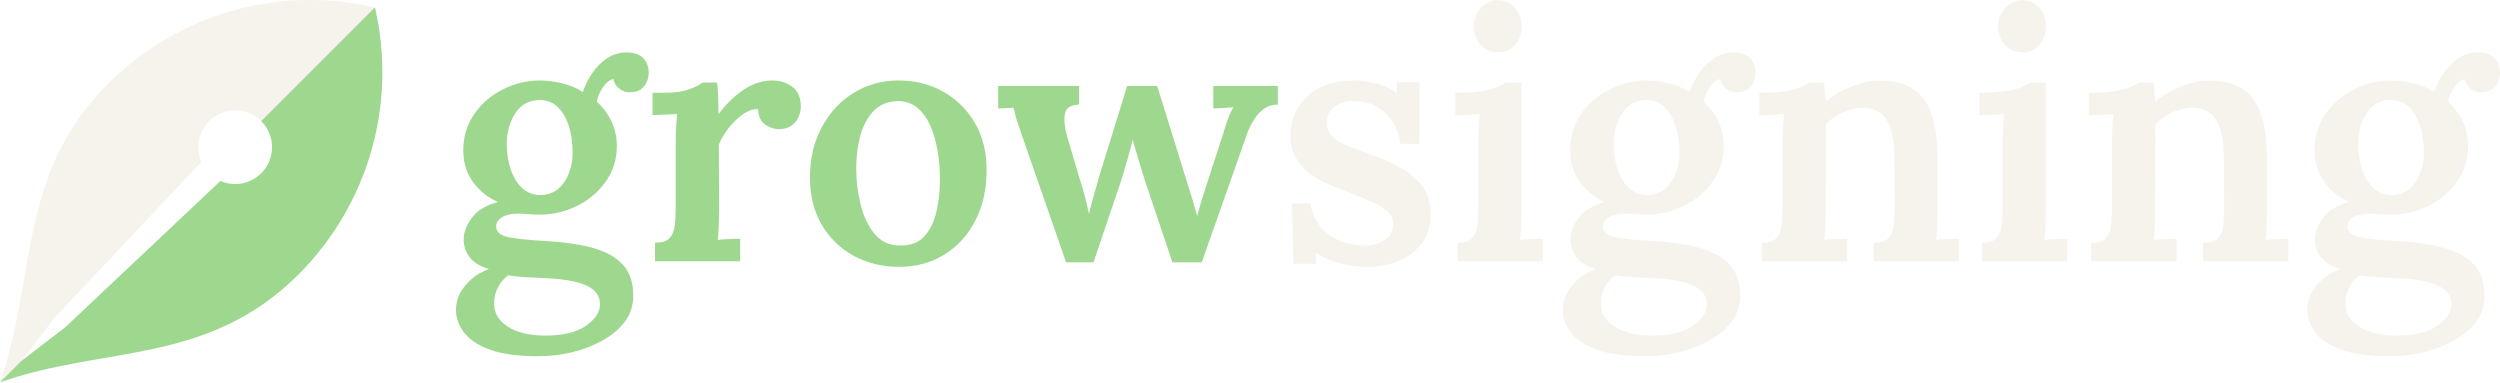
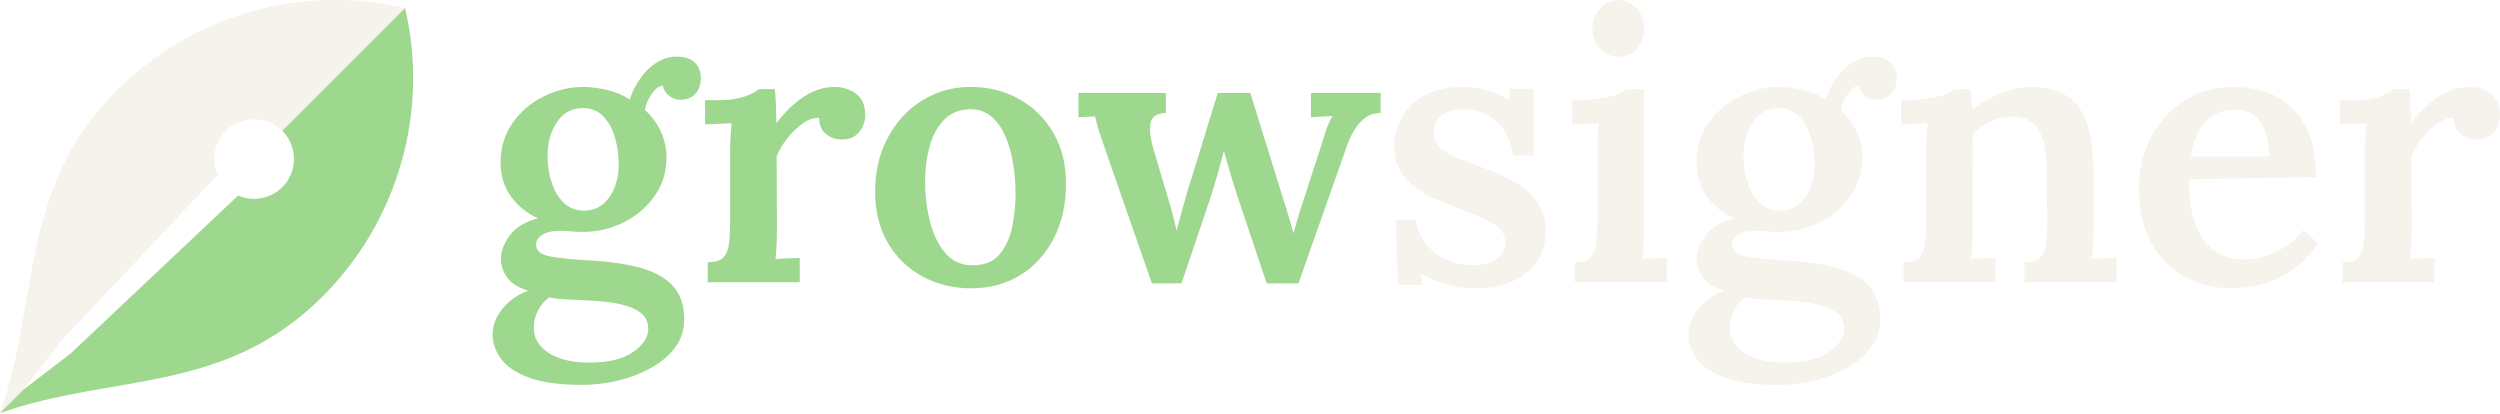
- <svg xmlns="http://www.w3.org/2000/svg" viewBox="0 0 313.85 48" width="313.85" height="48" role="img" aria-label="growsigning">
+ <svg xmlns="http://www.w3.org/2000/svg" viewBox="0 0 290.48 48" width="290.48" height="48" role="img" aria-label="growsigner">
  <path fill="#f6f3ec" d="M0 48c4.63-13.08 2.13-26.06 13.56-37.49 8.77-8.77 21.44-12.39 33.51-9.58l.11.5-14.1 14.09c-1.47-1.77-4.02-2.19-5.99-.98-1.96 1.21-2.73 3.68-1.81 5.79l-18.34 19.45-4.23 5.51.3.3z" />
  <path fill="#9ed88f" d="M0 48c13.08-4.63 26.06-2.13 37.49-13.56 8.77-8.77 12.39-21.44 9.58-33.51l-14.27 14.27c1.57 1.58 1.8 4.05.55 5.89-1.26 1.83-3.64 2.52-5.68 1.63l-19.45 18.34-5.51 4.23z" />
  <path fill="#9ed88f" d="M67.62 44.72q-3.87 0-6.13-.83-2.27-.84-3.26-2.18-.99-1.34-.99-2.79 0-1.1.48-2.05.49-.95 1.41-1.78.93-.84 2.25-1.32-1.68-.49-2.42-1.48-.75-.99-.75-2.26 0-1.28 1.03-2.69 1.04-1.4 3.28-1.98-1.89-.83-3.1-2.46-1.21-1.63-1.26-3.87-.04-2.64 1.35-4.67 1.38-2.02 3.63-3.14 2.24-1.12 4.66-1.12 1.23 0 2.73.35 1.49.35 2.64 1.1.44-1.32 1.23-2.44.79-1.13 1.87-1.83 1.08-.7 2.4-.7 1.36 0 2.07.7.7.7.7 1.89 0 .49-.22 1.06-.22.57-.75.97-.53.39-1.45.39-.7 0-1.3-.48-.59-.49-.72-1.19-.75.18-1.35 1.1-.59.92-.72 1.76 1.19 1.06 1.85 2.49.66 1.43.66 3.05 0 2.51-1.39 4.47-1.39 1.96-3.61 3.06-2.22 1.1-4.77 1.1-.66 0-1.32-.07-.66-.06-1.41-.06-1.19 0-1.96.48-.77.48-.68 1.28.13.92 1.58 1.21 1.46.28 4.49.46 3.39.17 5.9.83 2.51.66 3.87 2.09 1.36 1.43 1.36 3.94 0 1.85-1.05 3.26-1.06 1.41-2.8 2.37-1.73.97-3.82 1.48-2.09.5-4.21.5zm.84-2.59q3.34 0 5.1-1.23 1.76-1.24 1.76-2.69 0-1.14-.83-1.82-.84-.69-2.38-1.04-1.54-.35-3.83-.44-1.01-.04-2.24-.11-1.23-.06-2.24-.24-.84.62-1.3 1.54-.46.92-.46 1.85-.09 1.89 1.67 3.03 1.76 1.15 4.75 1.15zm-.62-17.65q1.32 0 2.23-.77.9-.77 1.36-1.98.46-1.21.46-2.57 0-1.67-.44-3.19-.44-1.52-1.36-2.46-.93-.95-2.33-.95-1.98 0-3.06 1.65-1.08 1.65-1.08 3.89 0 1.72.51 3.19.5 1.48 1.45 2.34.94.85 2.26.85zm14.39 5.99q1.28 0 1.81-.55.52-.55.66-1.56.13-1.02.13-2.29l0-8.27q0-.8.04-1.68.05-.88.13-1.8-.74.04-1.62.07-.88.02-1.46.06l0-2.81 1.63 0q1.76 0 2.95-.42 1.19-.42 1.67-.86l1.85 0q.09.53.13 1.67.05 1.15.05 2.29 1.01-1.32 2.11-2.27 1.1-.94 2.26-1.45 1.17-.5 2.4-.5 1.41 0 2.49.79 1.08.79 1.08 2.55 0 .57-.29 1.23-.29.66-.88 1.1-.59.44-1.61.44-.92 0-1.73-.59-.82-.6-.86-1.92-.93-.04-1.92.66-.99.71-1.78 1.72-.79 1.01-1.23 2.07l.04 8.36q0 .7-.04 1.69-.04.99-.13 1.92.7-.09 1.49-.11.8-.03 1.32-.03l0 2.82-10.69 0zm30.63 3.03q-3.13 0-5.68-1.38-2.55-1.39-4.03-3.92-1.47-2.53-1.47-5.92 0-3.56 1.5-6.33 1.49-2.77 4.02-4.31 2.53-1.54 5.57-1.54 3.12 0 5.63 1.4 2.51 1.41 3.98 3.92 1.48 2.51 1.48 5.94 0 3.61-1.43 6.36-1.43 2.75-3.92 4.27-2.49 1.51-5.65 1.51zm.22-2.68q1.98 0 3.03-1.23 1.06-1.23 1.48-3.15.41-1.91.41-3.94 0-1.71-.28-3.47-.29-1.76-.9-3.19-.62-1.43-1.63-2.29-1.01-.86-2.47-.86-1.93.05-3.08 1.28-1.14 1.23-1.65 3.12-.5 1.89-.5 4.01 0 2.37.57 4.64.57 2.26 1.8 3.69 1.24 1.43 3.22 1.39zm20.76 2.11l-5.5-15.79q-.35-1.1-.57-1.7-.22-.59-.31-1.01-.08-.42-.22-.9l-1.93.09 0-2.82 10.16 0 0 2.33q-1.58.05-1.78 1.15-.2 1.1.24 2.72l1.67 5.64q.31.96.6 2.04.28 1.08.5 2.14.27-1.02.58-2.14.3-1.12.74-2.62l3.48-11.26 3.78 0 3.83 12.36q.31.93.62 1.98.31 1.06.57 1.98.22-.88.53-1.91.31-1.03.61-1.91l2.12-6.52q.3-1.05.59-1.84.29-.8.68-1.46l-2.51.14 0-2.82 8.1 0 0 2.33q-.97 0-1.65.46-.68.47-1.17 1.17-.48.7-.79 1.41-.31.7-.48 1.27l-5.46 15.49-3.69 0-3.44-10.25q-.17-.57-.46-1.45-.28-.88-.55-1.85-.26-.97-.53-1.85-.26 1.06-.63 2.38-.38 1.32-.73 2.46-.35 1.15-.57 1.72l-2.99 8.84z" />
-   <path fill="#f6f3ec" d="M171.73 33.5q-2.03 0-3.79-.52-1.76-.53-2.81-1.28l.13 1.41-2.86 0-.22-7.57 2.38 0q.13 1.5 1.05 2.71.93 1.21 2.4 1.89 1.47.68 3.28.68.88 0 1.69-.26.82-.27 1.37-.86.55-.6.55-1.52 0-.97-.64-1.58-.64-.62-1.78-1.15-1.15-.53-2.69-1.1-1.36-.53-2.73-1.1-1.36-.57-2.5-1.38-1.15-.82-1.85-2.01-.71-1.18-.71-2.9 0-1.19.44-2.38.44-1.18 1.41-2.22.97-1.03 2.49-1.65 1.52-.61 3.72-.61 1.18 0 2.68.37 1.5.37 2.64 1.25l-.04-1.4 2.86 0 0 7.74-2.38 0q-.22-1.54-.97-2.75-.75-1.21-1.98-1.91-1.23-.71-2.95-.71-1.4 0-2.37.68-.97.69-.97 2.01 0 1.1.75 1.8.75.7 2.02 1.19 1.28.48 2.77 1.05 2.07.71 3.77 1.68 1.69.96 2.7 2.33 1.01 1.36 1.01 3.39 0 2.28-1.14 3.76-1.14 1.47-2.95 2.2-1.8.72-3.78.72zm11.26-3.03q1.28 0 1.81-.55.52-.55.66-1.56.13-1.02.13-2.29l0-8.23q0-.75.04-1.65.05-.9.13-1.87-.74.04-1.62.09-.88.04-1.46.09l0-2.86q1.98 0 3.28-.2 1.3-.2 2.03-.51.72-.31 1.03-.57l1.98 0 0 16.15q0 .7-.02 1.69-.02.99-.16 1.92.71-.09 1.52-.11.82-.03 1.34-.03l0 2.82-10.69 0zm5.06-23.89q-1.27 0-2.15-.95-.88-.95-.88-2.31 0-1.36.9-2.33.9-.97 2.13-.97 1.28 0 2.14.97.85.97.85 2.33 0 1.36-.83 2.31-.84.95-2.16.95zm18.53 38.14q-3.88 0-6.14-.83-2.27-.84-3.26-2.18-.99-1.34-.99-2.79 0-1.1.49-2.05.48-.95 1.4-1.78.93-.84 2.25-1.32-1.67-.49-2.42-1.48-.75-.99-.75-2.26 0-1.28 1.03-2.69 1.04-1.4 3.28-1.98-1.89-.83-3.1-2.46-1.21-1.63-1.25-3.87-.05-2.64 1.34-4.67 1.38-2.02 3.63-3.14 2.24-1.12 4.66-1.12 1.23 0 2.73.35 1.5.35 2.64 1.1.44-1.32 1.23-2.44.79-1.13 1.87-1.83 1.08-.7 2.4-.7 1.36 0 2.07.7.7.7.7 1.89 0 .49-.22 1.06-.22.57-.75.97-.52.39-1.45.39-.7 0-1.3-.48-.59-.49-.72-1.19-.75.18-1.34 1.1-.6.92-.73 1.76 1.19 1.06 1.85 2.49.66 1.43.66 3.05 0 2.51-1.39 4.47-1.38 1.96-3.61 3.06-2.22 1.1-4.77 1.1-.66 0-1.32-.07-.66-.06-1.41-.06-1.19 0-1.96.48-.77.48-.68 1.28.13.92 1.59 1.21 1.45.28 4.48.46 3.39.17 5.9.83 2.51.66 3.87 2.09 1.37 1.43 1.37 3.94 0 1.85-1.06 3.26-1.06 1.41-2.79 2.37-1.74.97-3.83 1.48-2.09.5-4.2.5zm.83-2.59q3.35 0 5.11-1.23 1.76-1.24 1.76-2.69 0-1.14-.84-1.82-.84-.69-2.38-1.04-1.54-.35-3.82-.44-1.02-.04-2.25-.11-1.23-.06-2.24-.24-.84.62-1.3 1.54-.46.92-.46 1.85-.09 1.89 1.67 3.03 1.76 1.15 4.75 1.15zm-.61-17.65q1.32 0 2.22-.77.9-.77 1.36-1.98.46-1.21.46-2.57 0-1.67-.44-3.19-.44-1.52-1.36-2.46-.92-.95-2.33-.95-1.98 0-3.06 1.65-1.08 1.65-1.08 3.89 0 1.72.51 3.19.5 1.48 1.45 2.34.95.85 2.27.85zm14.38 8.32l0-2.33q1.28 0 1.81-.55.53-.55.66-1.56.13-1.02.13-2.29l0-8.27q0-.8.04-1.68.05-.88.14-1.8-.71.04-1.61.09-.9.04-1.47.09l0-2.86q1.98 0 3.25-.2 1.28-.2 1.98-.51.71-.31 1.01-.57l1.85 0q.09.48.09.79 0 .31.04.64.05.33.14.95.88-.75 2.04-1.35 1.17-.59 2.36-.94 1.18-.35 2.2-.35 3.96 0 5.67 2.33 1.72 2.33 1.72 7.43l0 6.65q0 .7-.02 1.69-.03.99-.16 1.92.75-.09 1.54-.11.79-.03 1.32-.03l0 2.82-10.69 0 0-2.33q1.28 0 1.83-.55.55-.55.68-1.56.13-1.02.13-2.29l-.04-6.25q0-3.17-.95-4.73-.95-1.56-3.1-1.56-1.28.04-2.51.61-1.23.58-2.07 1.46.05.52.05 1.1 0 .57 0 1.14l-.05 8.67q0 .7-.02 1.69-.02.99-.15 1.92.7-.09 1.51-.11.82-.03 1.35-.03l0 2.82zm27.64-2.33q1.27 0 1.8-.55.53-.55.66-1.56.13-1.02.13-2.29l0-8.23q0-.75.05-1.65.04-.9.13-1.87-.75.04-1.63.09-.88.04-1.45.09l0-2.86q1.98 0 3.28-.2 1.29-.2 2.02-.51.73-.31 1.03-.57l1.98 0 0 16.15q0 .7-.02 1.69-.02.99-.15 1.92.7-.09 1.52-.11.81-.03 1.34-.03l0 2.82-10.69 0zm5.06-23.89q-1.28 0-2.16-.95-.88-.95-.88-2.31 0-1.36.9-2.33.9-.97 2.14-.97 1.27 0 2.13.97.86.97.86 2.33 0 1.36-.84 2.31-.83.95-2.15.95zm8.66 26.22l0-2.33q1.28 0 1.81-.55.53-.55.66-1.56.13-1.02.13-2.29l0-8.27q0-.8.04-1.68.05-.88.14-1.8-.71.04-1.61.09-.9.04-1.47.09l0-2.86q1.98 0 3.25-.2 1.28-.2 1.98-.51.71-.31 1.01-.57l1.85 0q.09.48.09.79 0 .31.04.64.05.33.14.95.88-.75 2.04-1.35 1.17-.59 2.36-.94 1.18-.35 2.2-.35 3.96 0 5.67 2.33 1.72 2.33 1.72 7.43l0 6.65q0 .7-.02 1.69-.03.99-.16 1.92.75-.09 1.54-.11.79-.03 1.32-.03l0 2.82-10.69 0 0-2.33q1.28 0 1.83-.55.55-.55.68-1.56.13-1.02.13-2.29l-.04-6.25q0-3.17-.95-4.73-.95-1.56-3.1-1.56-1.28.04-2.51.61-1.23.58-2.07 1.46.05.52.05 1.1 0 .57 0 1.14l-.05 8.67q0 .7-.02 1.69-.02.99-.15 1.92.7-.09 1.51-.11.82-.03 1.35-.03l0 2.82zm37.49 11.92q-3.87 0-6.14-.83-2.26-.84-3.25-2.18-.99-1.34-.99-2.79 0-1.1.48-2.05.49-.95 1.41-1.78.92-.84 2.24-1.32-1.67-.49-2.42-1.48-.74-.99-.74-2.26 0-1.28 1.03-2.69 1.03-1.4 3.28-1.98-1.89-.83-3.1-2.46-1.21-1.63-1.26-3.87-.04-2.64 1.34-4.67 1.39-2.02 3.63-3.14 2.25-1.12 4.67-1.12 1.23 0 2.73.35 1.49.35 2.64 1.1.44-1.32 1.23-2.44.79-1.13 1.87-1.83 1.08-.7 2.4-.7 1.36 0 2.06.7.71.7.71 1.89 0 .49-.22 1.06-.22.57-.75.97-.53.39-1.45.39-.71 0-1.3-.48-.59-.49-.73-1.19-.74.18-1.34 1.1-.59.92-.72 1.76 1.18 1.06 1.84 2.49.66 1.43.66 3.05 0 2.51-1.38 4.47-1.39 1.96-3.61 3.06-2.22 1.1-4.77 1.1-.66 0-1.32-.07-.66-.06-1.41-.06-1.19 0-1.96.48-.77.48-.68 1.28.13.92 1.58 1.21 1.45.28 4.49.46 3.39.17 5.9.83 2.5.66 3.87 2.09 1.36 1.43 1.36 3.94 0 1.85-1.05 3.26-1.06 1.41-2.8 2.37-1.74.97-3.83 1.48-2.09.5-4.2.5zm.84-2.59q3.34 0 5.1-1.23 1.76-1.24 1.76-2.69 0-1.14-.83-1.82-.84-.69-2.38-1.04-1.54-.35-3.83-.44-1.01-.04-2.24-.11-1.23-.06-2.25-.24-.83.62-1.29 1.54-.47.92-.47 1.85-.08 1.89 1.68 3.03 1.76 1.15 4.75 1.15zm-.62-17.65q1.32 0 2.22-.77.91-.77 1.37-1.98.46-1.21.46-2.57 0-1.67-.44-3.19-.44-1.52-1.36-2.46-.93-.95-2.34-.95-1.98 0-3.05 1.65-1.08 1.65-1.08 3.89 0 1.72.5 3.19.51 1.48 1.46 2.34.94.85 2.26.85z" />
+   <path fill="#f6f3ec" d="M171.73 33.5q-2.03 0-3.79-.52-1.76-.53-2.81-1.28l.13 1.41-2.86 0-.22-7.57 2.38 0q.13 1.5 1.05 2.71.93 1.21 2.4 1.89 1.47.68 3.28.68.88 0 1.69-.26.82-.27 1.37-.86.55-.6.55-1.52 0-.97-.64-1.58-.64-.62-1.78-1.15-1.15-.53-2.69-1.1-1.36-.53-2.73-1.1-1.36-.57-2.5-1.38-1.15-.82-1.85-2.01-.71-1.18-.71-2.9 0-1.19.44-2.38.44-1.18 1.41-2.22.97-1.03 2.49-1.65 1.52-.61 3.72-.61 1.18 0 2.68.37 1.5.37 2.64 1.25l-.04-1.4 2.86 0 0 7.74-2.38 0q-.22-1.54-.97-2.75-.75-1.21-1.98-1.91-1.23-.71-2.95-.71-1.4 0-2.37.68-.97.69-.97 2.01 0 1.1.75 1.8.75.7 2.02 1.19 1.28.48 2.77 1.05 2.07.71 3.77 1.68 1.69.96 2.7 2.33 1.01 1.36 1.01 3.39 0 2.28-1.14 3.76-1.14 1.47-2.95 2.2-1.8.72-3.78.72zm11.26-3.03q1.28 0 1.81-.55.52-.55.66-1.56.13-1.02.13-2.29l0-8.23q0-.75.04-1.65.05-.9.13-1.87-.74.04-1.62.09-.88.04-1.46.09l0-2.86q1.98 0 3.28-.2 1.3-.2 2.03-.51.72-.31 1.03-.57l1.98 0 0 16.15q0 .7-.02 1.69-.02.99-.16 1.92.71-.09 1.52-.11.82-.03 1.34-.03l0 2.82-10.69 0zm5.06-23.89q-1.27 0-2.15-.95-.88-.95-.88-2.31 0-1.36.9-2.33.9-.97 2.13-.97 1.28 0 2.14.97.85.97.85 2.33 0 1.36-.83 2.31-.84.95-2.16.95zm18.53 38.14q-3.88 0-6.14-.83-2.27-.84-3.26-2.18-.99-1.34-.99-2.79 0-1.1.49-2.05.48-.95 1.4-1.78.93-.84 2.25-1.32-1.67-.49-2.42-1.48-.75-.99-.75-2.26 0-1.28 1.03-2.69 1.04-1.4 3.28-1.98-1.89-.83-3.1-2.46-1.21-1.63-1.25-3.87-.05-2.64 1.34-4.67 1.38-2.02 3.63-3.14 2.24-1.12 4.66-1.12 1.23 0 2.73.35 1.5.35 2.64 1.1.44-1.32 1.23-2.44.79-1.13 1.87-1.83 1.08-.7 2.4-.7 1.36 0 2.07.7.7.7.7 1.89 0 .49-.22 1.06-.22.57-.75.97-.52.39-1.45.39-.7 0-1.3-.48-.59-.49-.72-1.19-.75.18-1.34 1.1-.6.92-.73 1.76 1.19 1.06 1.85 2.49.66 1.43.66 3.05 0 2.51-1.39 4.47-1.38 1.96-3.61 3.06-2.22 1.1-4.77 1.1-.66 0-1.32-.07-.66-.06-1.41-.06-1.19 0-1.96.48-.77.48-.68 1.28.13.92 1.59 1.21 1.45.28 4.48.46 3.39.17 5.9.83 2.51.66 3.87 2.09 1.37 1.43 1.37 3.94 0 1.85-1.06 3.26-1.06 1.41-2.79 2.37-1.74.97-3.83 1.48-2.09.5-4.2.5zm.83-2.59q3.35 0 5.11-1.23 1.76-1.24 1.76-2.69 0-1.14-.84-1.82-.84-.69-2.38-1.04-1.54-.35-3.82-.44-1.02-.04-2.25-.11-1.23-.06-2.24-.24-.84.62-1.3 1.54-.46.92-.46 1.85-.09 1.89 1.67 3.03 1.76 1.15 4.75 1.15zm-.61-17.65q1.32 0 2.22-.77.9-.77 1.36-1.98.46-1.21.46-2.57 0-1.67-.44-3.19-.44-1.52-1.36-2.46-.92-.95-2.33-.95-1.98 0-3.06 1.65-1.08 1.65-1.08 3.89 0 1.72.51 3.19.5 1.48 1.45 2.34.95.85 2.27.85zm14.38 8.32l0-2.33q1.28 0 1.81-.55.53-.55.66-1.56.13-1.02.13-2.29l0-8.27q0-.8.04-1.68.05-.88.14-1.8-.71.04-1.61.09-.9.04-1.47.09l0-2.86q1.98 0 3.25-.2 1.28-.2 1.98-.51.71-.31 1.01-.57l1.85 0q.09.48.09.79 0 .31.04.64.05.33.14.95.88-.75 2.04-1.35 1.17-.59 2.36-.94 1.18-.35 2.2-.35 3.96 0 5.67 2.33 1.72 2.33 1.72 7.43l0 6.65q0 .7-.02 1.69-.03.99-.16 1.92.75-.09 1.54-.11.79-.03 1.32-.03l0 2.82-10.69 0 0-2.33q1.28 0 1.83-.55.55-.55.68-1.56.13-1.02.13-2.29l-.04-6.25q0-3.17-.95-4.73-.95-1.56-3.1-1.56-1.28.04-2.51.61-1.23.58-2.07 1.46.05.52.05 1.1 0 .57 0 1.14l-.05 8.67q0 .7-.02 1.69-.02.99-.15 1.92.7-.09 1.51-.11.82-.03 1.35-.03l0 2.82zm38.15.7q-3.17 0-5.63-1.43-2.46-1.43-3.83-4.04-1.36-2.62-1.36-6.19 0-3.08 1.36-5.76 1.37-2.68 3.85-4.33 2.49-1.65 5.79-1.65 1.85 0 3.56.52 1.72.53 3.08 1.76 1.37 1.24 2.18 3.26.81 2.02.77 4.93l-14.78.26q0 2.73.63 4.82.64 2.09 2.09 3.3 1.46 1.21 3.83 1.21 1.06 0 2.27-.37 1.21-.38 2.4-1.15 1.18-.77 2.11-1.91l1.67 1.54q-1.45 2.11-3.21 3.25-1.76 1.15-3.52 1.57-1.76.41-3.26.41zm-4.79-15.31l9.15 0q-.05-1.76-.51-2.97-.46-1.21-1.34-1.85-.88-.63-2.16-.63-2.15 0-3.45 1.43-1.3 1.43-1.69 4.02zm17.64 12.28q1.28 0 1.8-.55.53-.55.66-1.56.14-1.02.14-2.29l0-8.27q0-.8.04-1.68.04-.88.13-1.8-.75.04-1.63.07-.88.02-1.45.06l0-2.81 1.63 0q1.76 0 2.95-.42 1.19-.42 1.67-.86l1.85 0q.09.53.13 1.67.04 1.15.04 2.29 1.02-1.32 2.12-2.27 1.1-.94 2.26-1.45 1.17-.5 2.4-.5 1.41 0 2.49.79 1.07.79 1.07 2.55 0 .57-.28 1.23-.29.66-.88 1.1-.6.44-1.61.44-.92 0-1.74-.59-.81-.6-.85-1.92-.93-.04-1.92.66-.99.71-1.78 1.72-.79 1.01-1.23 2.07l.04 8.36q0 .7-.04 1.69-.05.99-.13 1.92.7-.09 1.49-.11.79-.03 1.32-.03l0 2.82-10.69 0z" />
</svg>
